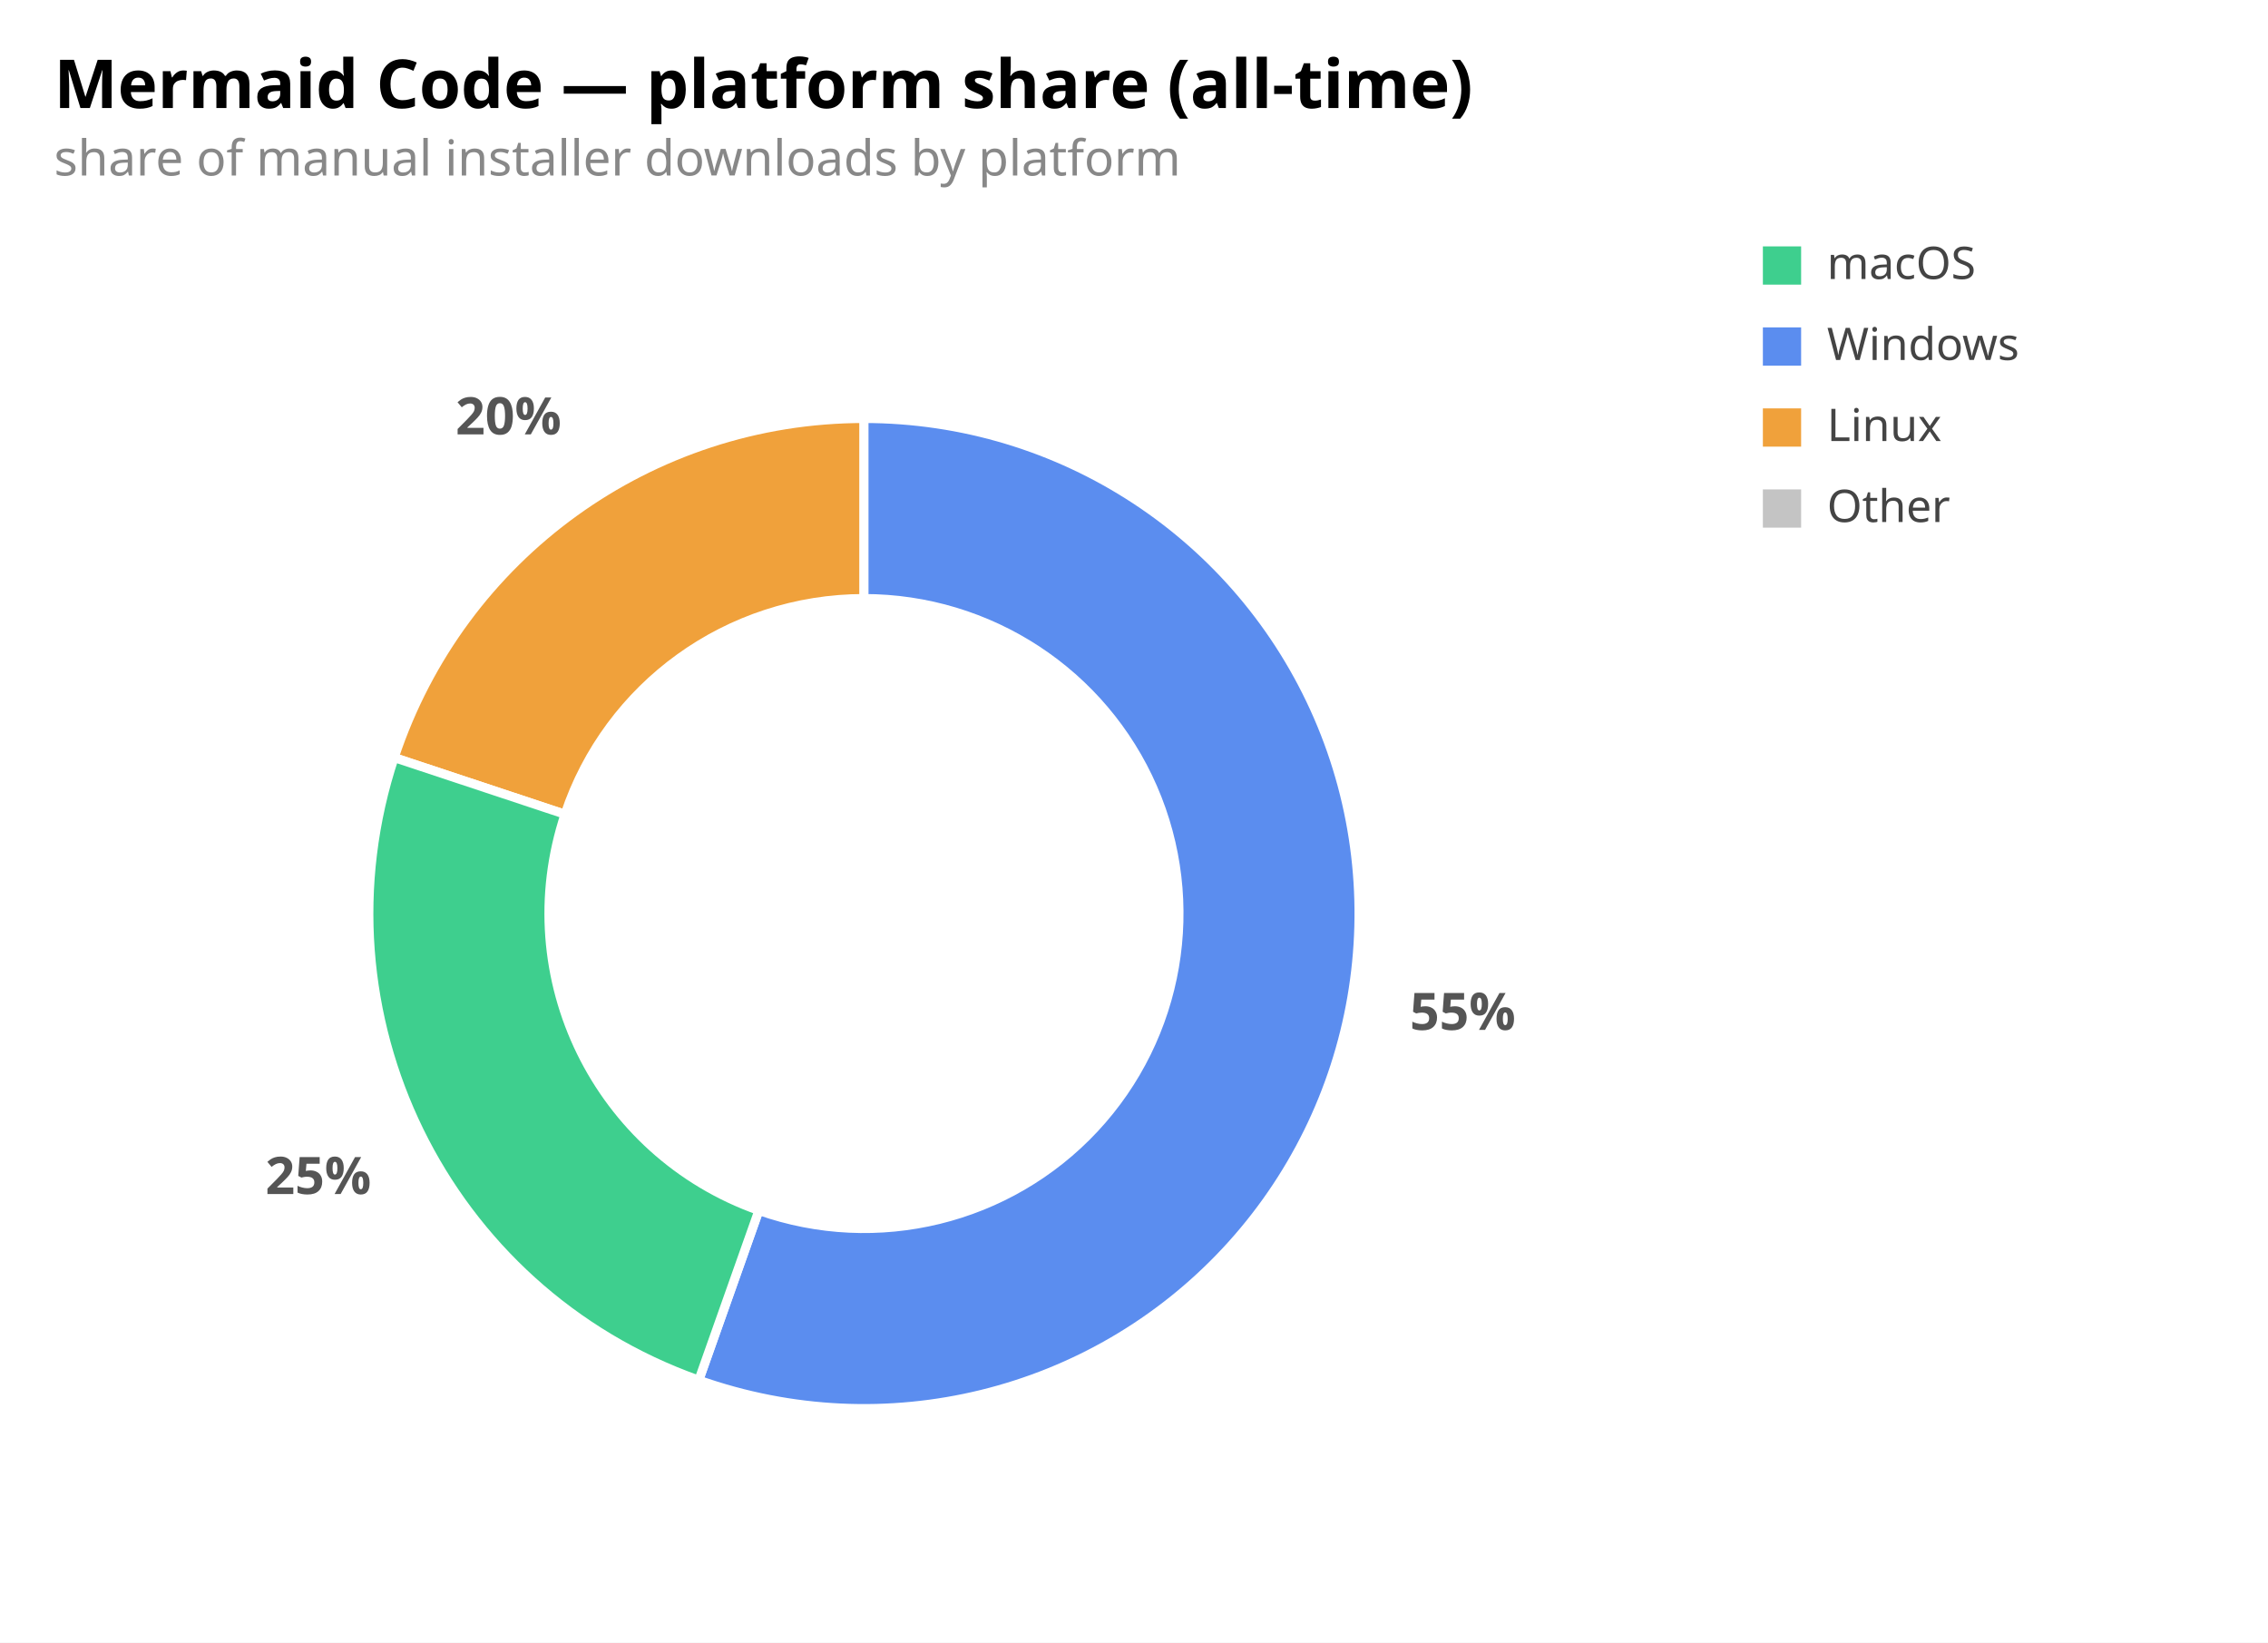
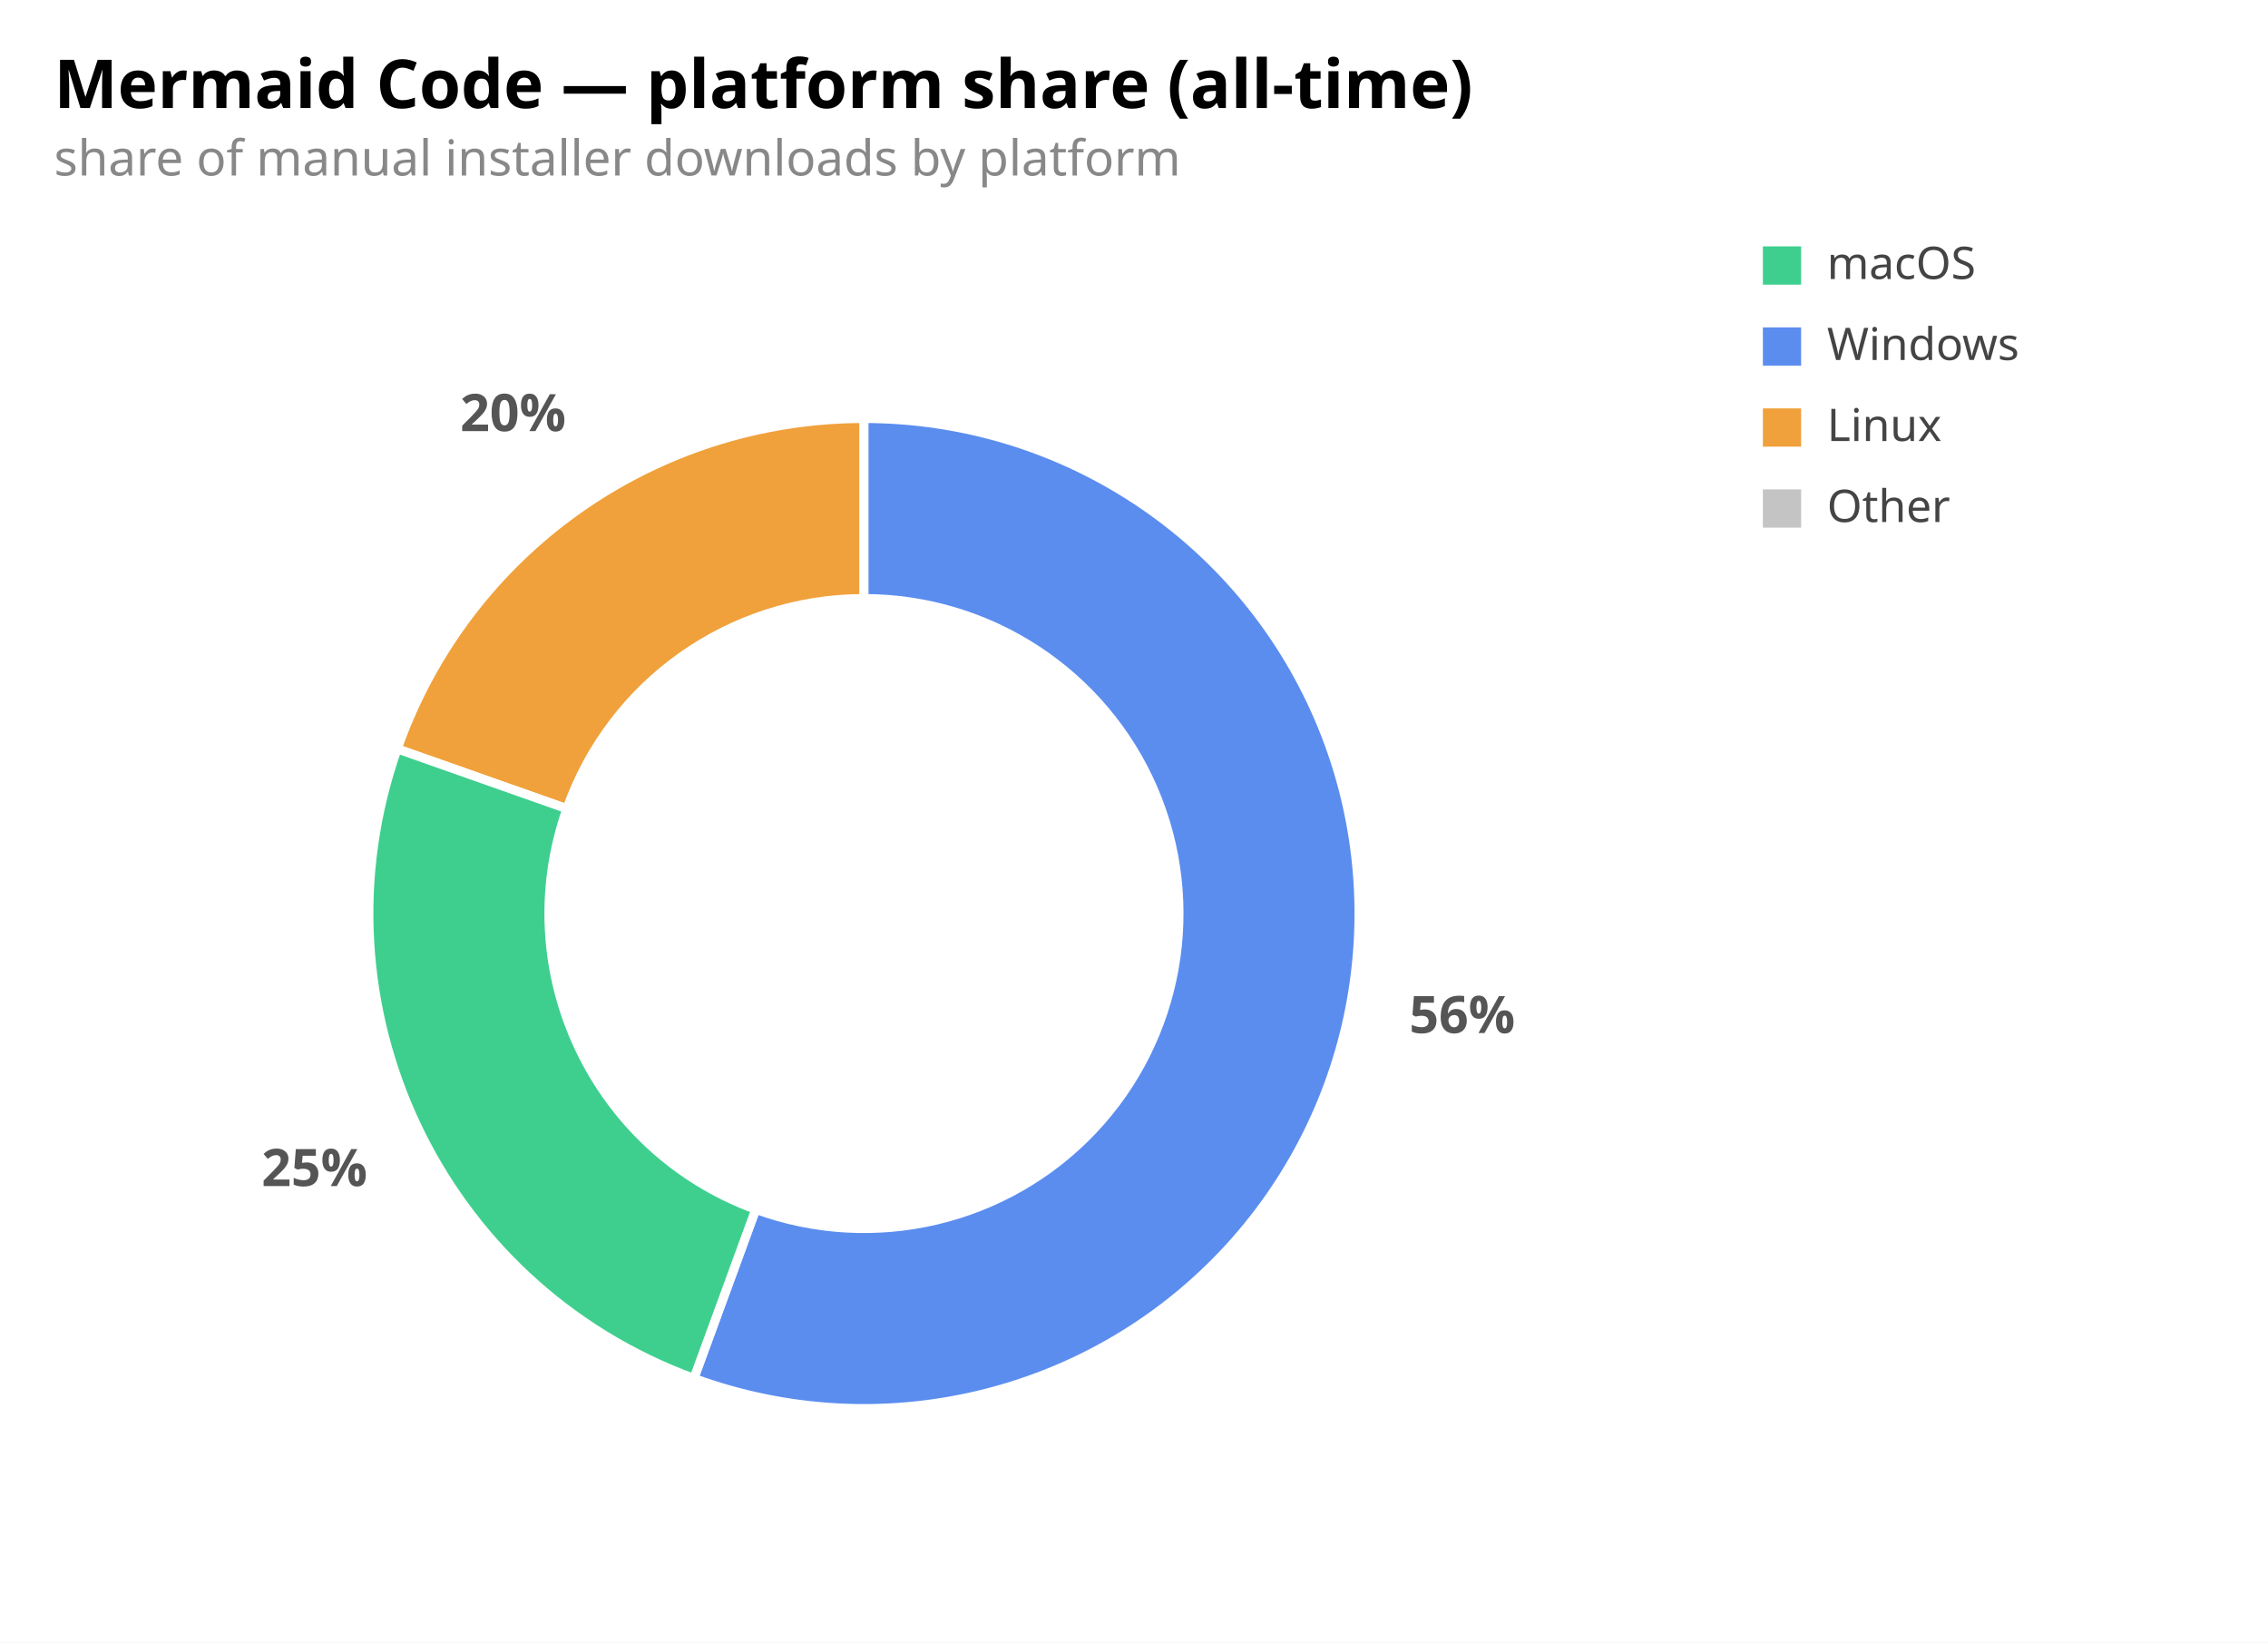
<svg xmlns="http://www.w3.org/2000/svg" version="1.1" class="marks" width="504" height="365" viewBox="0 0 504 365">
  <rect width="504" height="365" fill="white" />
  <g fill="none" stroke-miterlimit="4" transform="translate(12,53)">
    <g class="mark-group role-frame root" role="graphics-object" aria-roledescription="group mark container">
      <g transform="translate(0,0)">
        <path class="background" aria-hidden="true" d="M0,0h360v300h-360Z" />
        <g>
          <g class="mark-arc role-mark layer_0_marks" role="graphics-object" aria-roledescription="arc mark container">
-             <path aria-label="downloads: 79; platform: Linux" role="graphics-symbol" aria-roledescription="arc mark" transform="translate(180,150)" d="M0,-110A110,110,0,0,0,-104.399,-34.653L-66.436,-22.052A70,70,0,0,1,0,-70Z" fill="#f0a13b" stroke="white" stroke-width="2" />
-             <path aria-label="downloads: 220; platform: Windows" role="graphics-symbol" aria-roledescription="arc mark" transform="translate(180,150)" d="M-36.712,103.693A110,110,0,1,0,0,-110L0,-70A70,70,0,1,1,-23.362,65.986Z" fill="#5b8def" stroke="white" stroke-width="2" />
-             <path aria-label="downloads: 98; platform: macOS" role="graphics-symbol" aria-roledescription="arc mark" transform="translate(180,150)" d="M-104.399,-34.653A110,110,0,0,0,-36.712,103.693L-23.362,65.986A70,70,0,0,1,-66.436,-22.052Z" fill="#3ecf8e" stroke="white" stroke-width="2" />
+             <path aria-label="downloads: 79; platform: Linux" role="graphics-symbol" aria-roledescription="arc mark" transform="translate(180,150)" d="M0,-110A110,110,0,0,0,-103.736,-36.591L-66.014,-23.285A70,70,0,0,1,0,-70Z" fill="#f0a13b" stroke="white" stroke-width="2" />
+             <path aria-label="downloads: 224; platform: Windows" role="graphics-symbol" aria-roledescription="arc mark" transform="translate(180,150)" d="M-37.801,103.301A110,110,0,1,0,0,-110L0,-70A70,70,0,1,1,-24.055,65.737Z" fill="#5b8def" stroke="white" stroke-width="2" />
+             <path aria-label="downloads: 100; platform: macOS" role="graphics-symbol" aria-roledescription="arc mark" transform="translate(180,150)" d="M-103.736,-36.591A110,110,0,0,0,-37.801,103.301L-24.055,65.737A70,70,0,0,1,-66.014,-23.285Z" fill="#3ecf8e" stroke="white" stroke-width="2" />
          </g>
          <g class="mark-text role-mark layer_1_marks" role="graphics-object" aria-roledescription="text mark container">
-             <text aria-label="downloads: 79; platform: Linux; frac: 20%" role="graphics-symbol" aria-roledescription="text mark" text-anchor="middle" transform="translate(100.9951,43.53208)" font-family="sans-serif" font-size="11.5px" font-weight="600" fill="#555" opacity="1">20%</text>
-             <text aria-label="downloads: 220; platform: Windows; frac: 55%" role="graphics-symbol" aria-roledescription="text mark" text-anchor="middle" transform="translate(313.0508,175.8578)" font-family="sans-serif" font-size="11.5px" font-weight="600" fill="#555" opacity="1">55%</text>
-             <text aria-label="downloads: 98; platform: macOS; frac: 25%" role="graphics-symbol" aria-roledescription="text mark" text-anchor="middle" transform="translate(58.73574,212.3294)" font-family="sans-serif" font-size="11.5px" font-weight="600" fill="#555" opacity="1">25%</text>
+             <text aria-label="downloads: 79; platform: Linux; frac: 20%" role="graphics-symbol" aria-roledescription="text mark" text-anchor="middle" transform="translate(102.0174,42.8015)" font-family="sans-serif" font-size="11.5px" font-weight="600" fill="#555" opacity="1">20%</text>
+             <text aria-label="downloads: 224; platform: Windows; frac: 56%" role="graphics-symbol" aria-roledescription="text mark" text-anchor="middle" transform="translate(312.9287,176.5577)" font-family="sans-serif" font-size="11.5px" font-weight="600" fill="#555" opacity="1">56%</text>
+             <text aria-label="downloads: 100; platform: macOS; frac: 25%" role="graphics-symbol" aria-roledescription="text mark" text-anchor="middle" transform="translate(57.88422,210.5564)" font-family="sans-serif" font-size="11.5px" font-weight="600" fill="#555" opacity="1">25%</text>
          </g>
          <g class="mark-group role-legend" role="graphics-symbol" aria-roledescription="legend" aria-label="Symbol legend for fill color with 4 values: macOS, Windows, Linux, Other">
            <g transform="translate(378,0)">
              <path class="background" aria-hidden="true" d="M0,0h72v68h-72Z" pointer-events="none" />
              <g>
                <g class="mark-group role-legend-entry">
                  <g transform="translate(0,0)">
                    <path class="background" aria-hidden="true" d="M0,0h0v0h0Z" pointer-events="none" />
                    <g>
                      <g class="mark-group role-scope" role="graphics-object" aria-roledescription="group mark container">
                        <g transform="translate(0,0)">
                          <path class="background" aria-hidden="true" d="M0,0h72v14h-72Z" pointer-events="none" opacity="1" />
                          <g>
                            <g class="mark-symbol role-legend-symbol" pointer-events="none">
                              <path transform="translate(6,6)" d="M-5,-5h10v10h-10Z" fill="#3ecf8e" stroke="white" stroke-width="1.5" opacity="1" />
                            </g>
                            <g class="mark-text role-legend-label" pointer-events="none">
                              <text text-anchor="start" transform="translate(16,9)" font-family="sans-serif" font-size="10px" fill="#444" opacity="1">macOS</text>
                            </g>
                          </g>
                          <path class="foreground" aria-hidden="true" d="" pointer-events="none" display="none" />
                        </g>
                        <g transform="translate(0,18)">
                          <path class="background" aria-hidden="true" d="M0,0h72v14h-72Z" pointer-events="none" opacity="1" />
                          <g>
                            <g class="mark-symbol role-legend-symbol" pointer-events="none">
                              <path transform="translate(6,6)" d="M-5,-5h10v10h-10Z" fill="#5b8def" stroke="white" stroke-width="1.5" opacity="1" />
                            </g>
                            <g class="mark-text role-legend-label" pointer-events="none">
                              <text text-anchor="start" transform="translate(16,9)" font-family="sans-serif" font-size="10px" fill="#444" opacity="1">Windows</text>
                            </g>
                          </g>
                          <path class="foreground" aria-hidden="true" d="" pointer-events="none" display="none" />
                        </g>
                        <g transform="translate(0,36)">
                          <path class="background" aria-hidden="true" d="M0,0h72v14h-72Z" pointer-events="none" opacity="1" />
                          <g>
                            <g class="mark-symbol role-legend-symbol" pointer-events="none">
                              <path transform="translate(6,6)" d="M-5,-5h10v10h-10Z" fill="#f0a13b" stroke="white" stroke-width="1.5" opacity="1" />
                            </g>
                            <g class="mark-text role-legend-label" pointer-events="none">
                              <text text-anchor="start" transform="translate(16,9)" font-family="sans-serif" font-size="10px" fill="#444" opacity="1">Linux</text>
                            </g>
                          </g>
                          <path class="foreground" aria-hidden="true" d="" pointer-events="none" display="none" />
                        </g>
                        <g transform="translate(0,54)">
                          <path class="background" aria-hidden="true" d="M0,0h72v14h-72Z" pointer-events="none" opacity="1" />
                          <g>
                            <g class="mark-symbol role-legend-symbol" pointer-events="none">
                              <path transform="translate(6,6)" d="M-5,-5h10v10h-10Z" fill="#c4c4c4" stroke="white" stroke-width="1.5" opacity="1" />
                            </g>
                            <g class="mark-text role-legend-label" pointer-events="none">
                              <text text-anchor="start" transform="translate(16,9)" font-family="sans-serif" font-size="10px" fill="#444" opacity="1">Other</text>
                            </g>
                          </g>
                          <path class="foreground" aria-hidden="true" d="" pointer-events="none" display="none" />
                        </g>
                      </g>
                    </g>
                    <path class="foreground" aria-hidden="true" d="" pointer-events="none" display="none" />
                  </g>
                </g>
              </g>
              <path class="foreground" aria-hidden="true" d="" pointer-events="none" display="none" />
            </g>
          </g>
          <g class="mark-group role-title">
            <g transform="translate(0,-41)">
              <path class="background" aria-hidden="true" d="M0,0h0v0h0Z" pointer-events="none" />
              <g>
                <g class="mark-text role-title-text" role="graphics-symbol" aria-roledescription="title" aria-label="Title text 'Mermaid Code — platform share (all-time)'" pointer-events="none">
                  <text text-anchor="start" transform="translate(0,12)" font-family="sans-serif" font-size="15px" font-weight="600" fill="#000" opacity="1">Mermaid Code — platform share (all-time)</text>
                </g>
                <g class="mark-text role-title-subtitle" role="graphics-symbol" aria-roledescription="subtitle" aria-label="Subtitle text 'share of manual installer downloads by platform'" pointer-events="none">
                  <text text-anchor="start" transform="translate(0,27)" font-family="sans-serif" font-size="11px" fill="#888" opacity="1">share of manual installer downloads by platform</text>
                </g>
              </g>
              <path class="foreground" aria-hidden="true" d="" pointer-events="none" display="none" />
            </g>
          </g>
        </g>
        <path class="foreground" aria-hidden="true" d="" display="none" />
      </g>
    </g>
  </g>
</svg>
